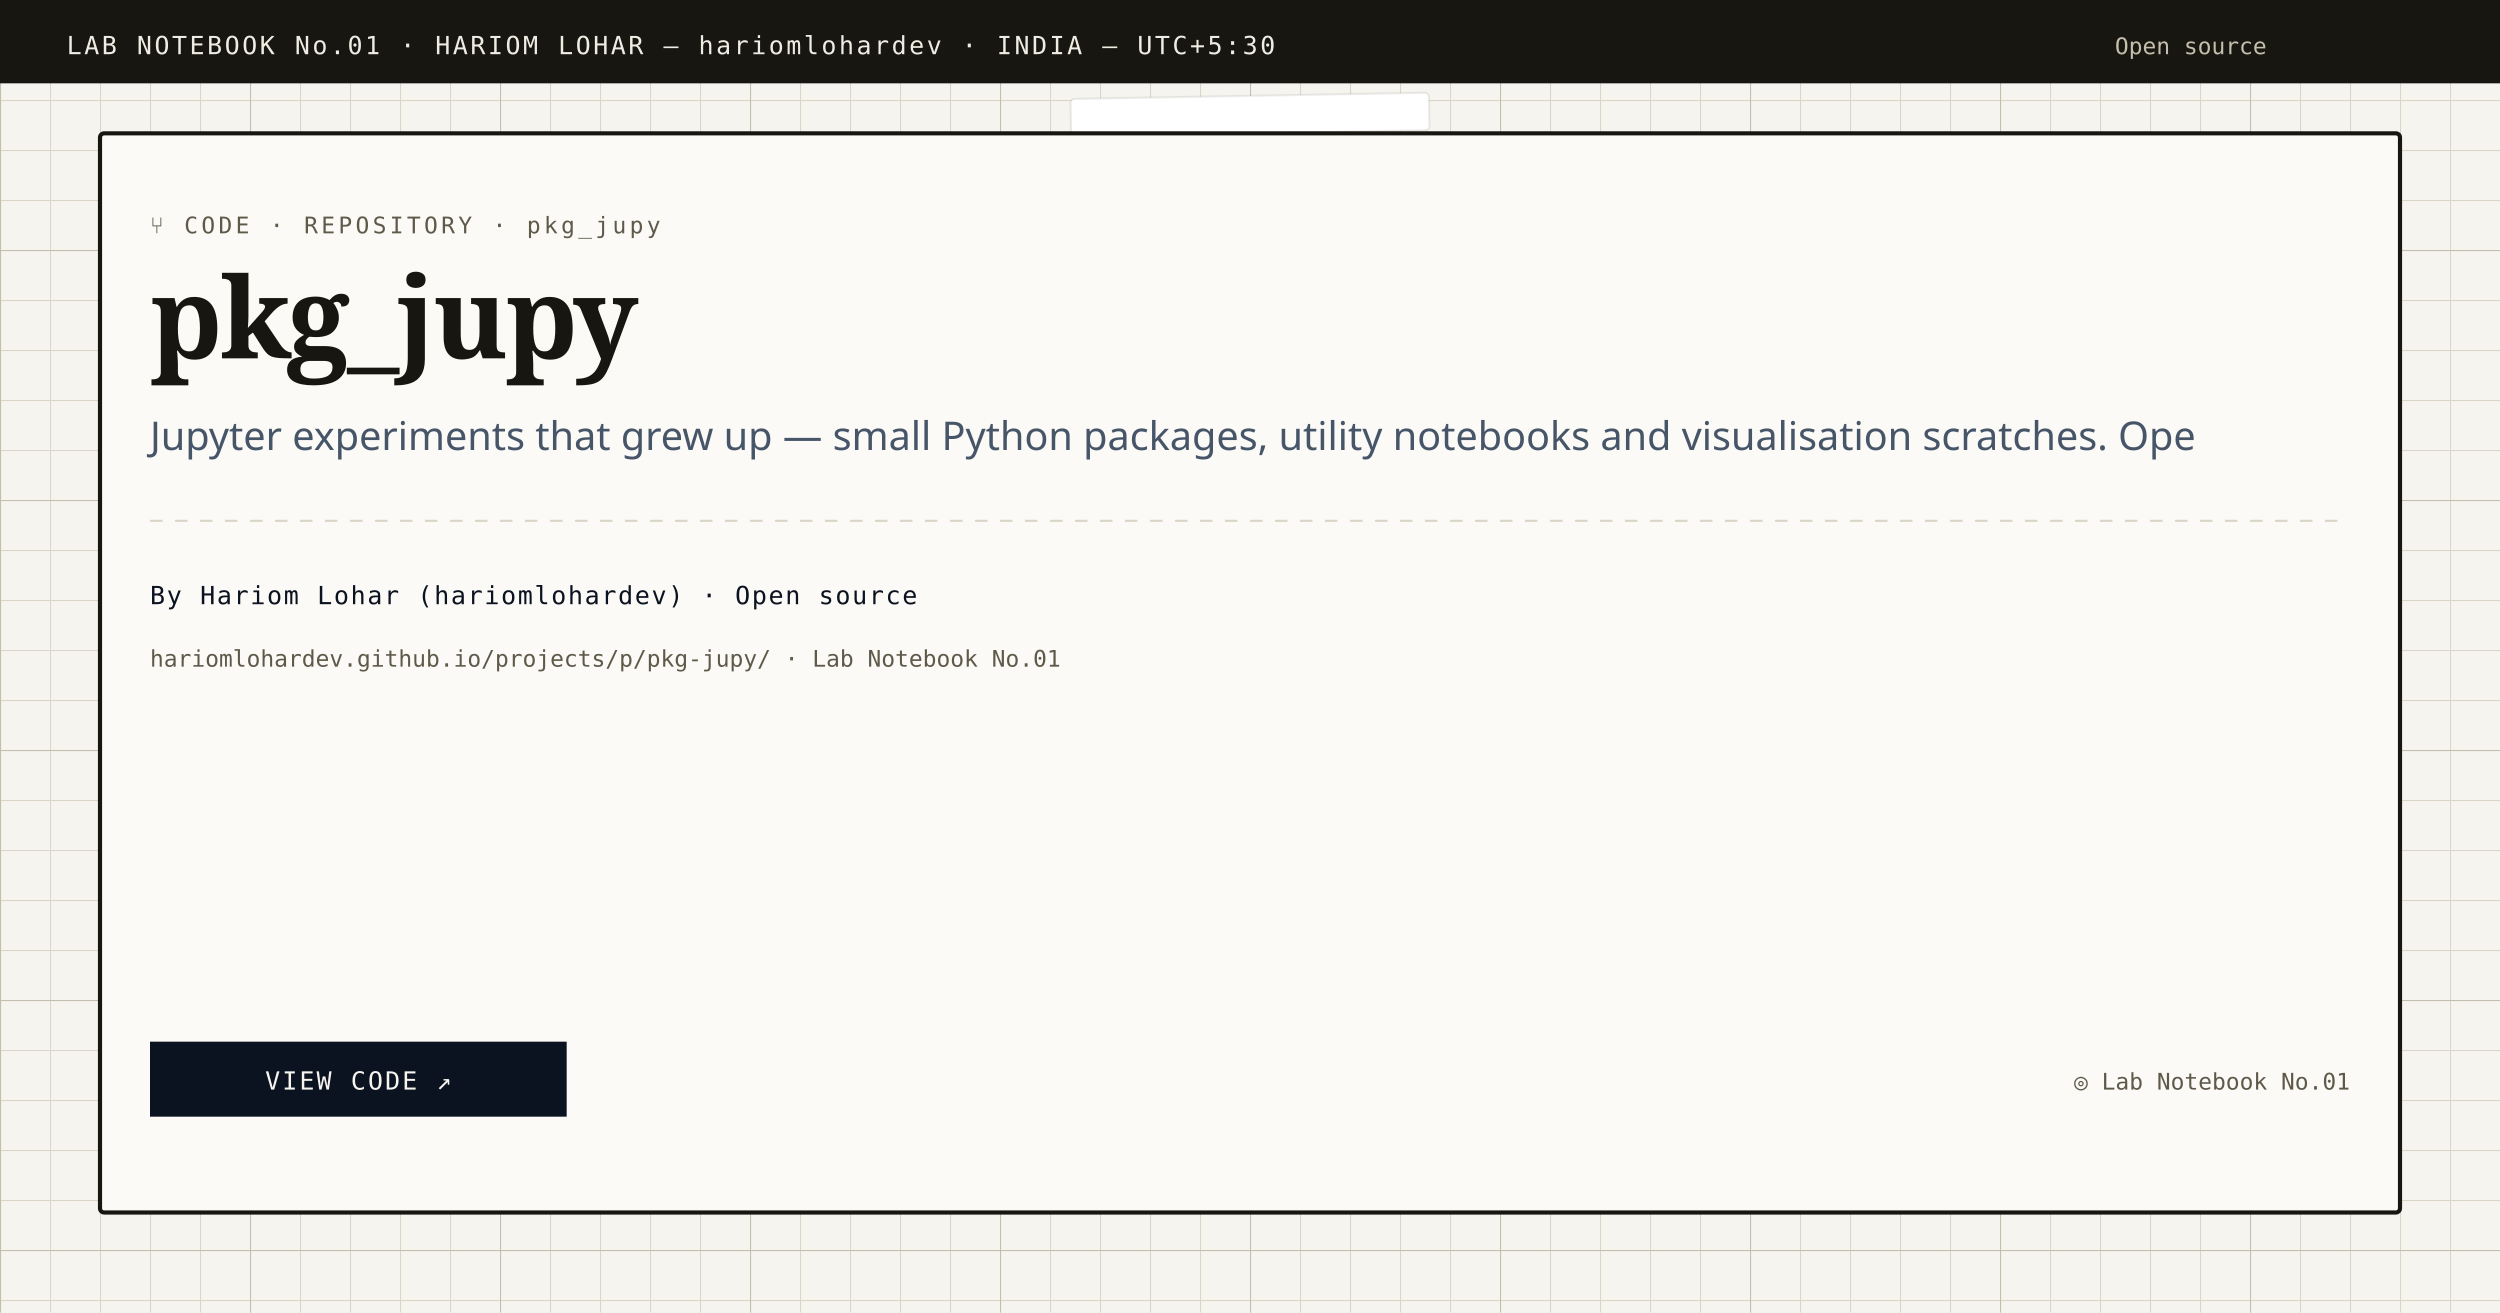
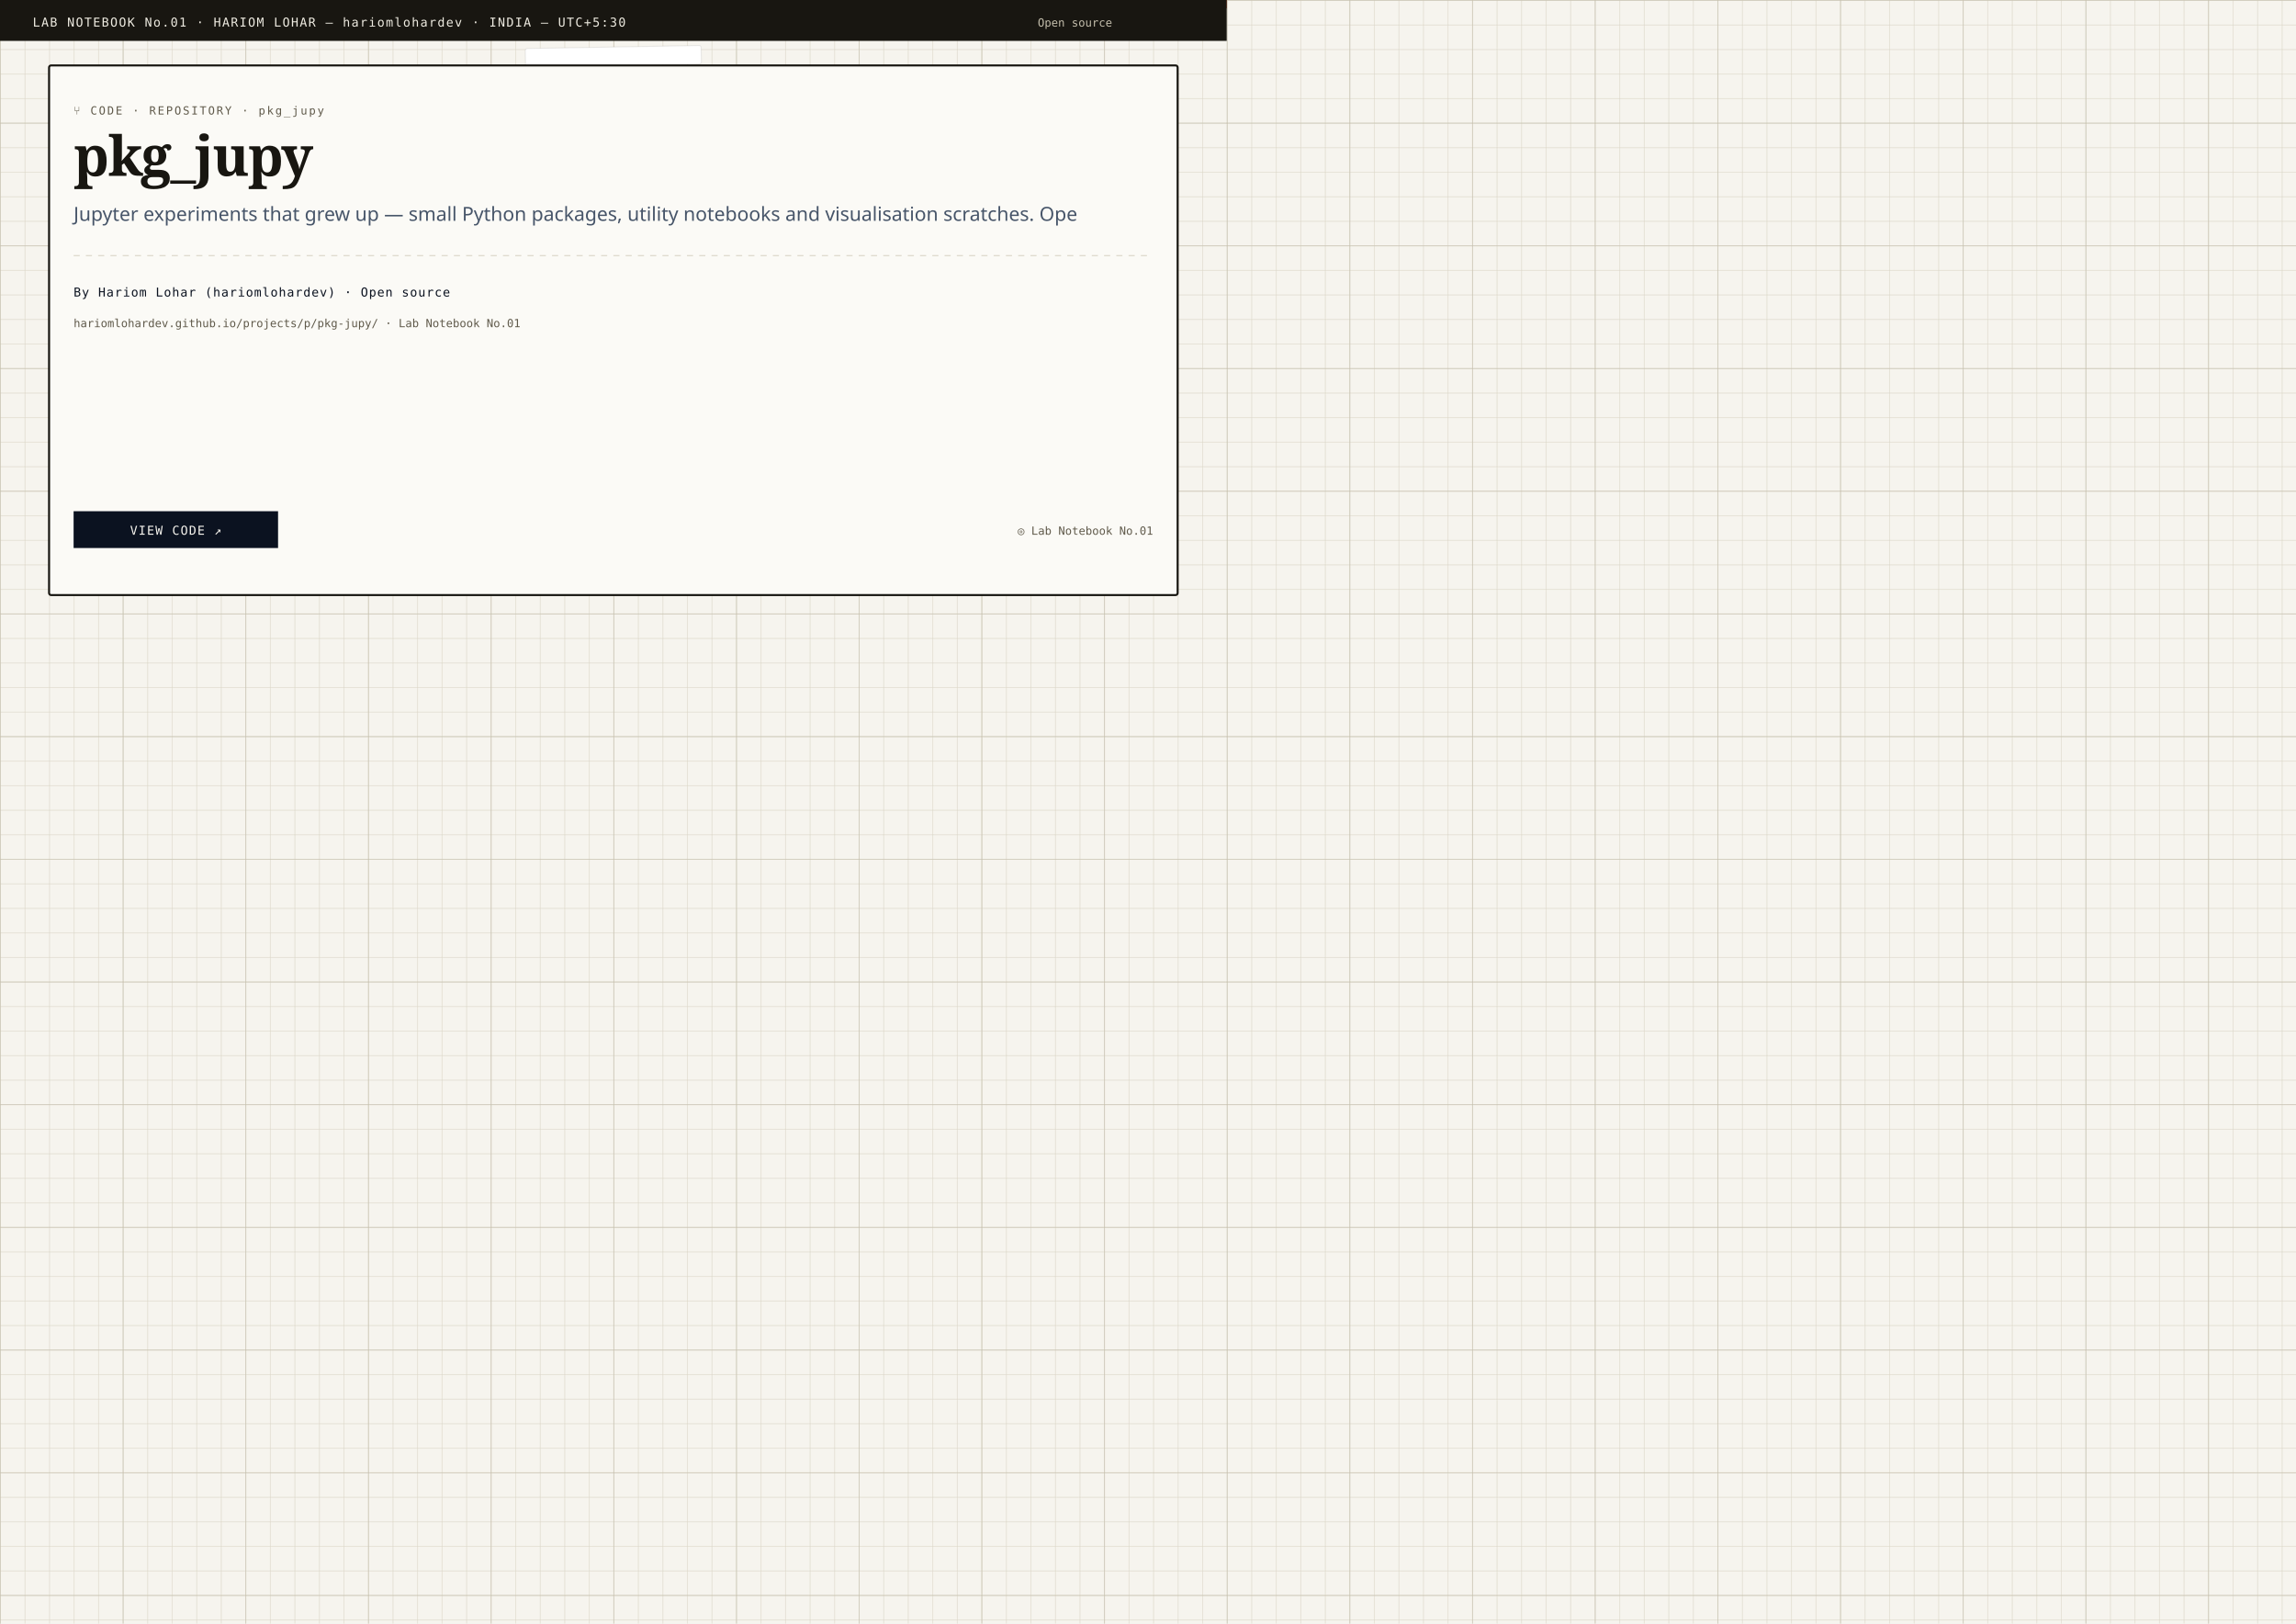
- <svg xmlns="http://www.w3.org/2000/svg" width="1200" height="630" viewBox="0 0 1200 630" role="img" aria-label="pkg_jupy">
-   <rect width="1200" height="630" fill="#F6F4EE" />
+ <svg xmlns="http://www.w3.org/2000/svg" width="2246" height="1588" viewBox="0 0 2246 1588" role="img" aria-label="pkg_jupy">
+   <rect width="2246" height="1588" fill="#F6F4EE" />
  <defs>
    <pattern id="g" width="24" height="24" patternUnits="userSpaceOnUse">
      <path d="M24 0 H0 V24" fill="none" stroke="#DAD5C6" stroke-width="1" />
    </pattern>
    <pattern id="g2" width="120" height="120" patternUnits="userSpaceOnUse">
      <path d="M120 0 H0 V120" fill="none" stroke="#C4BEAC" stroke-width="1" />
    </pattern>
  </defs>
-   <rect width="1200" height="630" fill="url(#g)" />
-   <rect width="1200" height="630" fill="url(#g2)" />
+   <rect width="2246" height="1588" fill="url(#g)" />
+   <rect width="2246" height="1588" fill="url(#g2)" />
  <rect x="0" y="0" width="1200" height="8" fill="#B93A13" />
  <rect x="0" y="8" width="1200" height="1" fill="#181611" opacity="0.12" />
  <rect x="0" y="0" width="1200" height="40" fill="#181611" />
  <text x="32" y="26" fill="#EFECE2" font-family="monospace" font-size="12" letter-spacing="1.2">LAB NOTEBOOK No.01 · HARIOM LOHAR — hariomlohardev · INDIA — UTC+5:30</text>
  <text x="1088" y="26" fill="#C4BEAC" font-family="monospace" font-size="11" text-anchor="end">Open source</text>
  <rect x="514" y="46" width="172" height="18" rx="2" fill="#FFFFFF" stroke="rgba(24,22,17,0.08)" transform="rotate(-1 600 55)" />
  <rect x="48" y="64" width="1104" height="518" rx="2" fill="#FBFAF6" stroke="#181611" stroke-width="2" />
  <text x="72" y="112" fill="#5F594A" font-family="monospace" font-size="11" letter-spacing="1.6">⑂ CODE · REPOSITORY · pkg_jupy</text>
  <text x="72" y="172" fill="#181611" font-family="serif" font-size="54" font-weight="800" letter-spacing="-1.2">pkg_jupy</text>
  <text x="72" y="216" fill="#475569" font-family="sans-serif" font-size="19" letter-spacing="0">Jupyter experiments that grew up — small Python packages, utility notebooks and visualisation scratches. Ope</text>
  <line x1="72" y1="250" x2="1128" y2="250" stroke="#DAD5C6" stroke-width="1" stroke-dasharray="6 6" />
  <text x="72" y="290" fill="#0B1220" font-family="monospace" font-size="12" letter-spacing="0.8">By Hariom Lohar (hariomlohardev) · Open source</text>
  <text x="72" y="320" fill="#5F594A" font-family="monospace" font-size="11">hariomlohardev.github.io/projects/p/pkg-jupy/ · Lab Notebook No.01</text>
  <rect x="72" y="500" width="200" height="36" fill="#0B1220" />
  <text x="172" y="523" fill="#F6F4EE" font-family="monospace" font-size="12" text-anchor="middle" letter-spacing="1">VIEW CODE ↗</text>
  <text x="1128" y="523" fill="#5F594A" font-family="monospace" font-size="11" text-anchor="end">◎ Lab Notebook No.01</text>
</svg>
